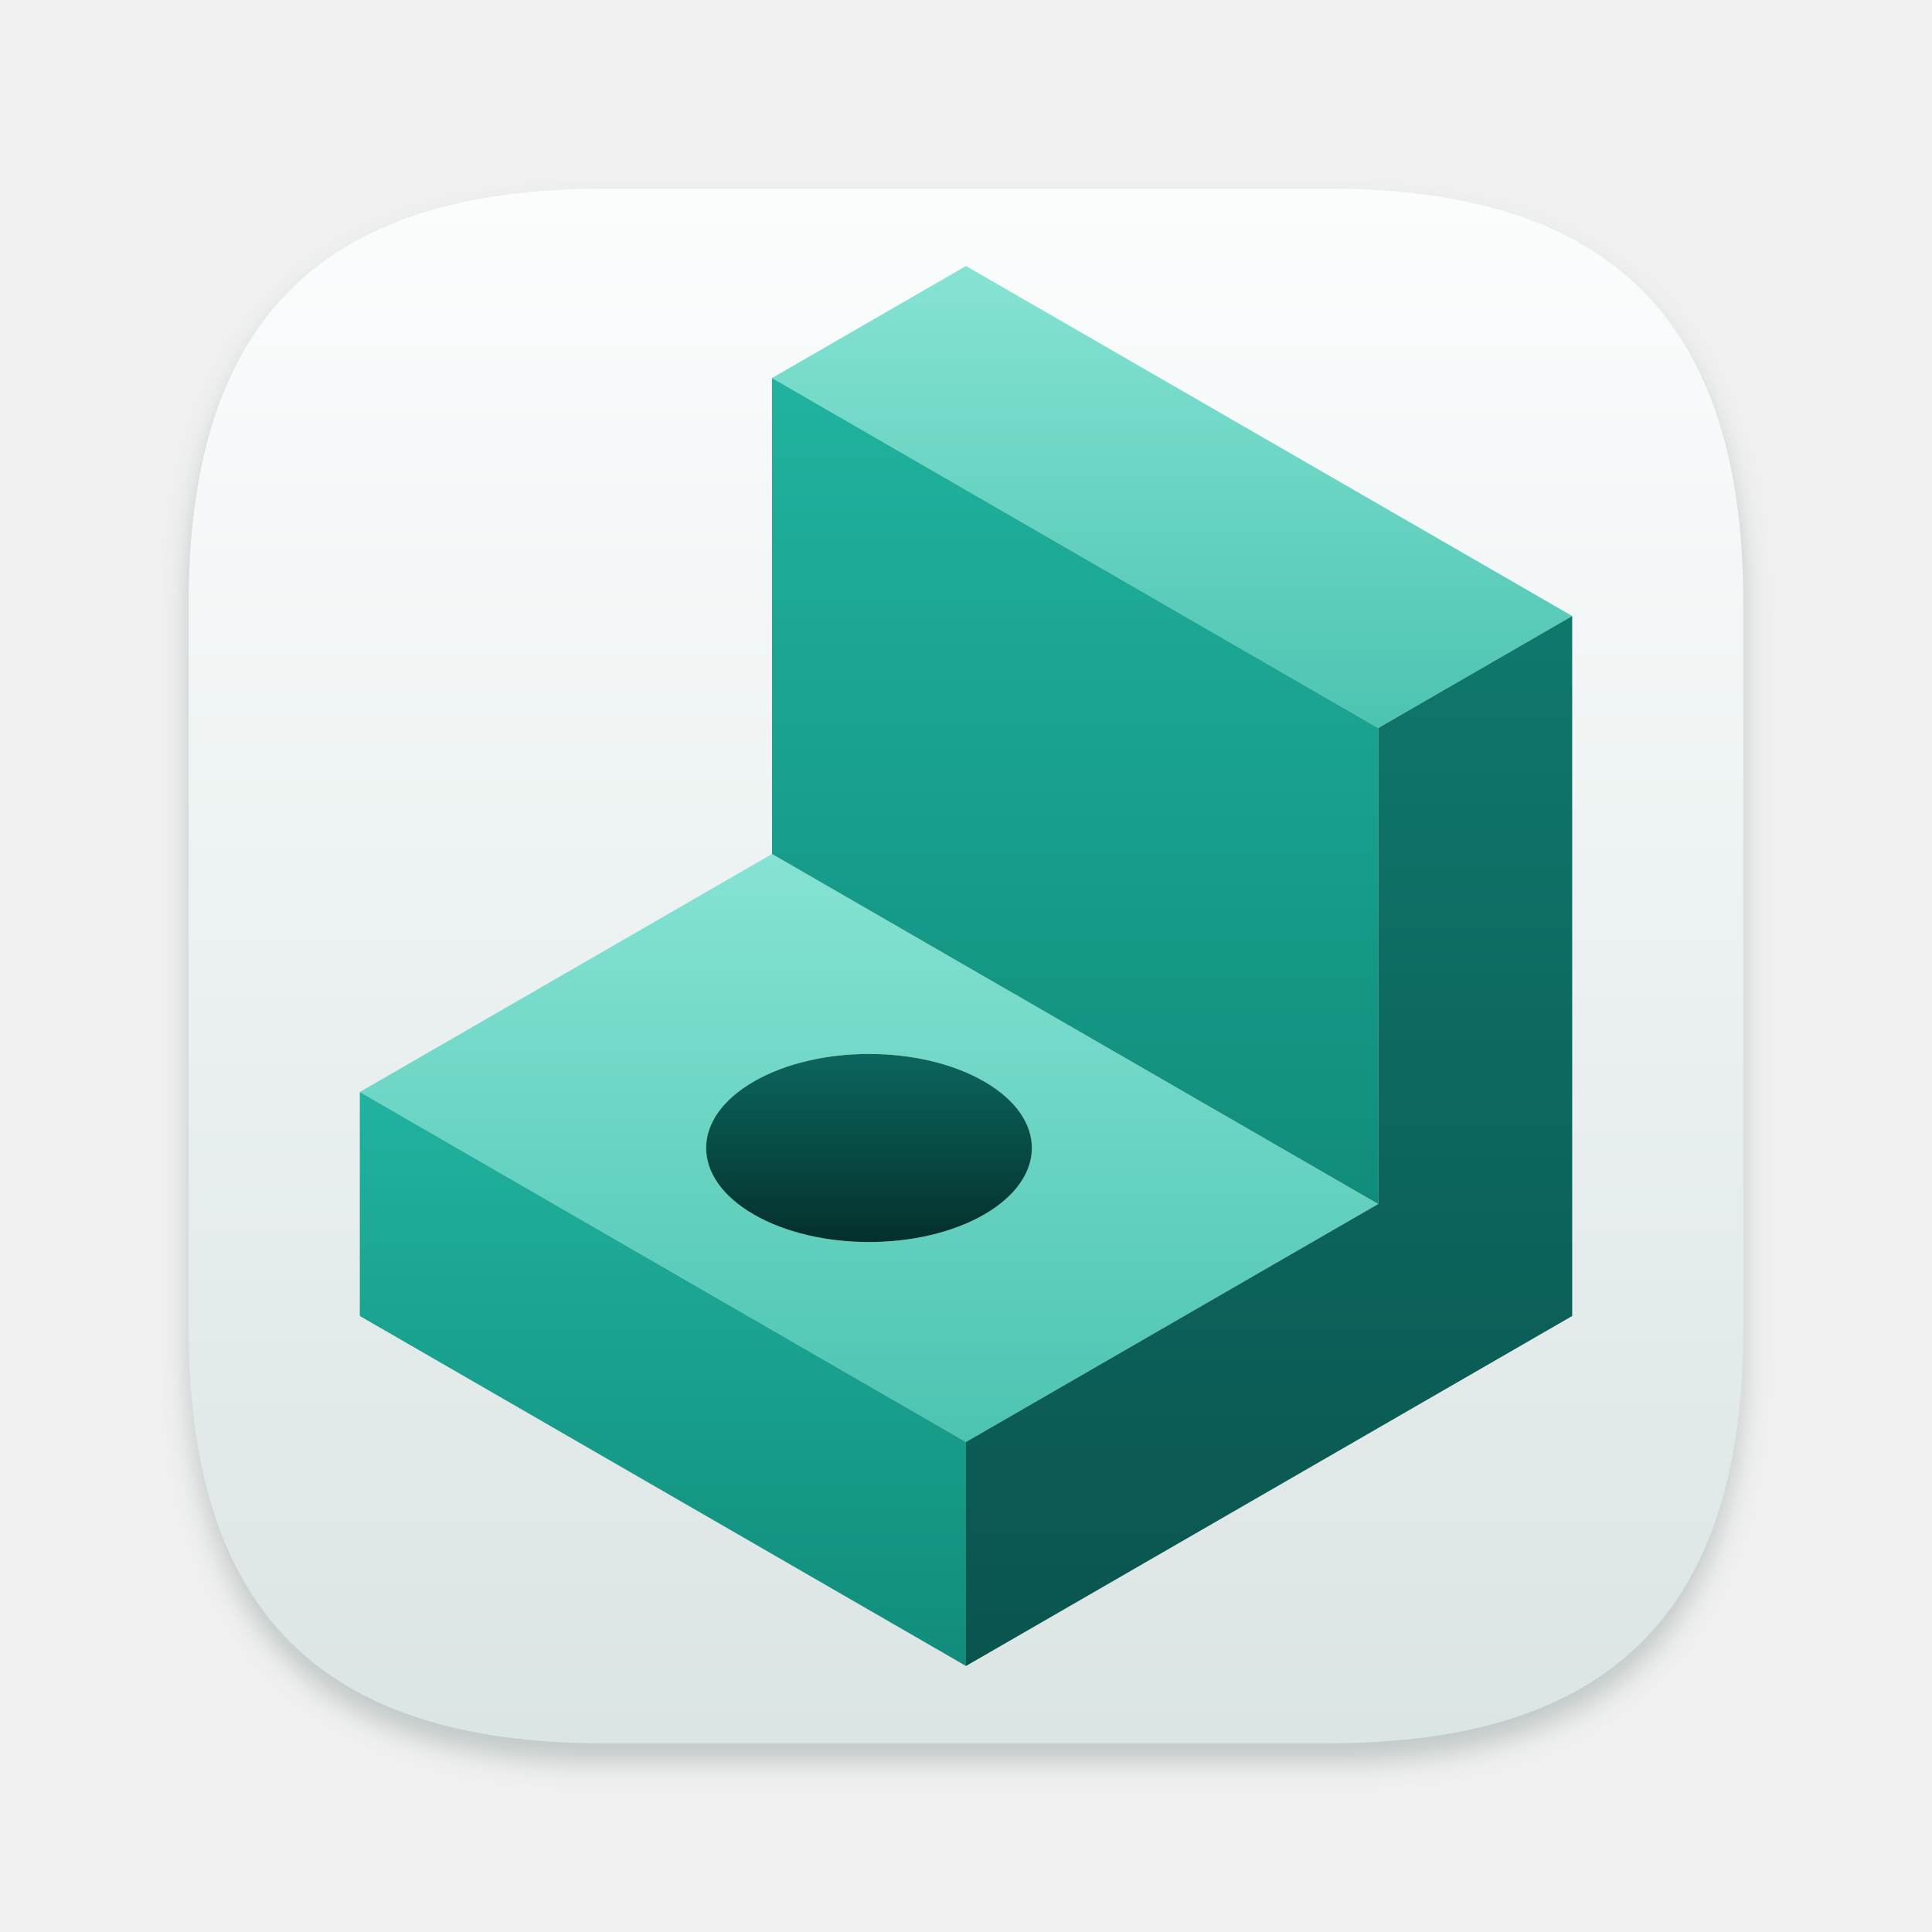
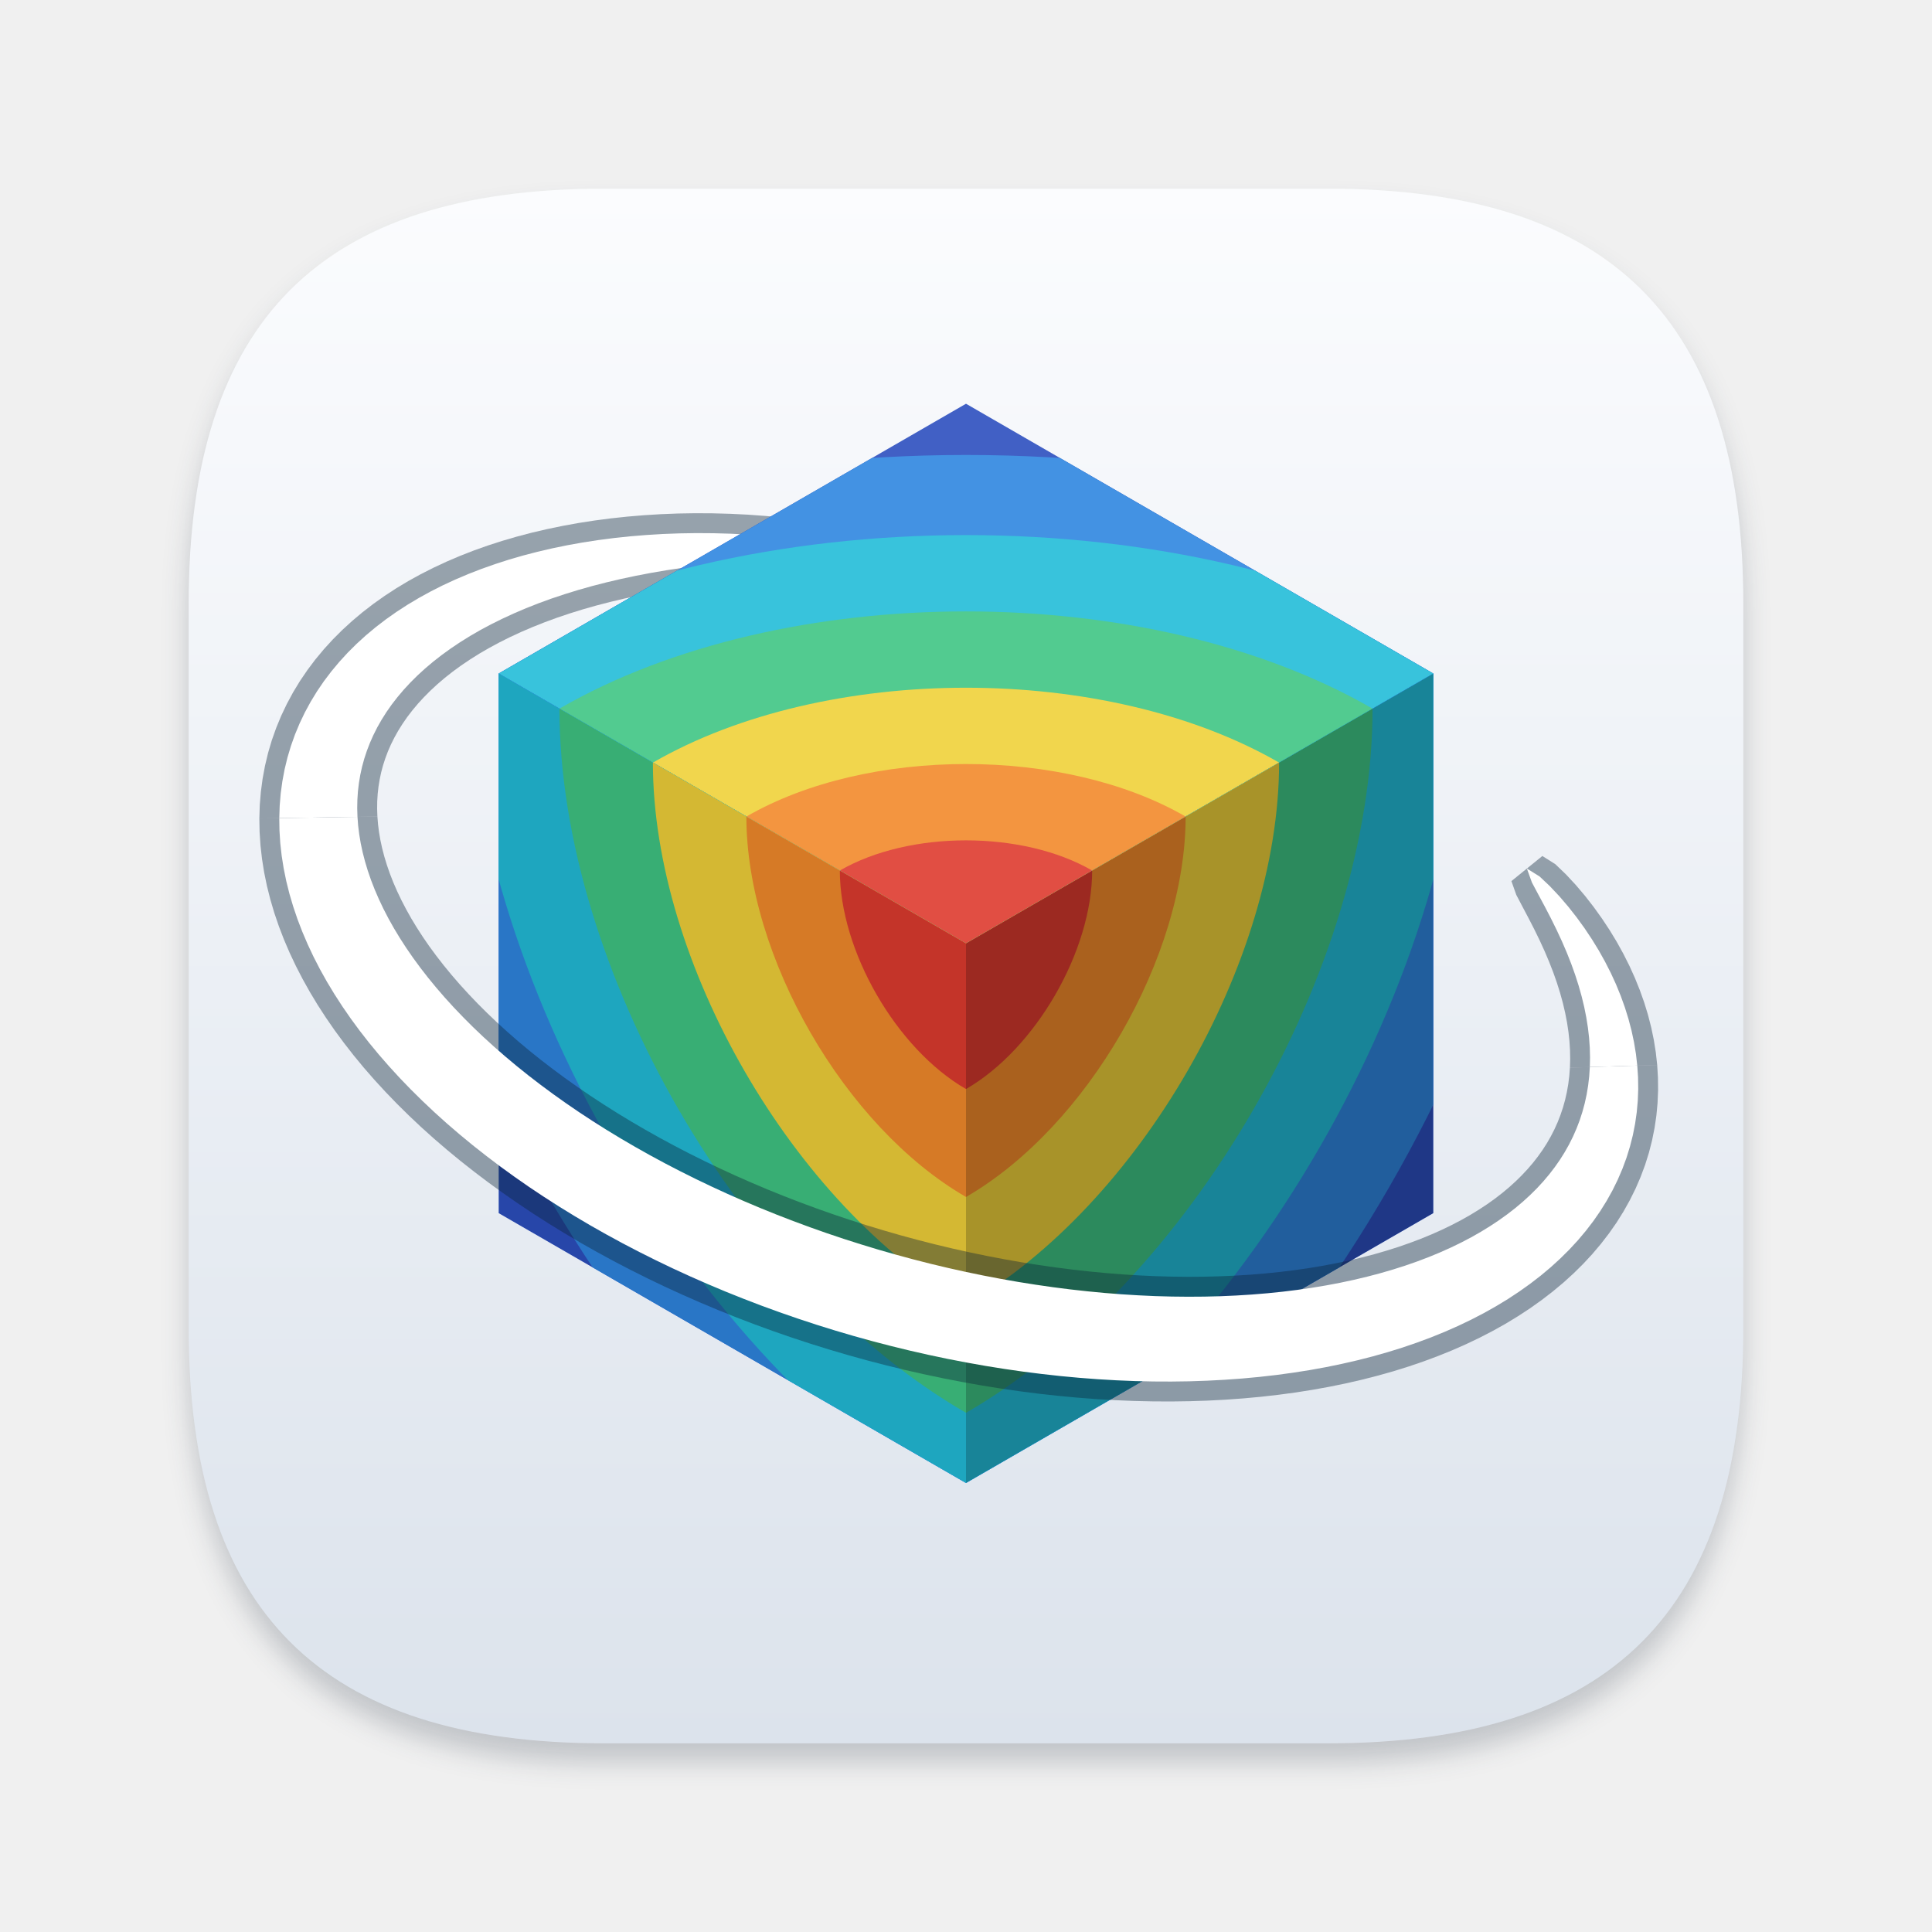
<svg xmlns="http://www.w3.org/2000/svg" width="1024" height="1024" viewBox="0 0 1024 1024">
  <defs>
    <filter id="filter-1" filterUnits="userSpaceOnUse" x="67" y="67" width="890" height="890" data-vc-blend="multiply" color-interpolation-filters="sRGB">
      <feGaussianBlur in="SourceAlpha" stdDeviation="7" />
      <feOffset dx="0" dy="10" result="shadow" />
-       <feFlood flood-color="#1d3b38" flood-opacity="0.22" />
+       <feFlood flood-color="#1d2b3b" flood-opacity="0.22" />
      <feComposite in2="shadow" operator="in" result="paint" />
      <feMerge>
        <feMergeNode in="paint" />
        <feMergeNode in="SourceGraphic" />
      </feMerge>
    </filter>
    <linearGradient id="linear-gradient-1" x1="512" y1="100" x2="512" y2="924" gradientUnits="userSpaceOnUse">
-       <stop offset="0" stop-color="#fbfdfd" />
-       <stop offset="1" stop-color="#dbe5e4" />
+       <stop offset="0" stop-color="#fbfcfe" />
+       <stop offset="1" stop-color="#dce3ec" />
    </linearGradient>
-     <linearGradient id="linear-gradient-2" x1="512" y1="141" x2="512" y2="385.86" gradientUnits="userSpaceOnUse">
-       <stop offset="0" stop-color="#86e3d3" />
-       <stop offset="1" stop-color="#4cc4b1" />
-     </linearGradient>
-     <linearGradient id="linear-gradient-3" x1="512" y1="452.64" x2="512" y2="764.28" gradientUnits="userSpaceOnUse">
-       <stop offset="0" stop-color="#86e3d3" />
-       <stop offset="1" stop-color="#4cc4b1" />
-     </linearGradient>
-     <linearGradient id="linear-gradient-4" x1="512" y1="200.36" x2="512" y2="638.14" gradientUnits="userSpaceOnUse">
-       <stop offset="0" stop-color="#20b39f" />
-       <stop offset="1" stop-color="#118c7c" />
-     </linearGradient>
-     <linearGradient id="linear-gradient-5" x1="512" y1="578.78" x2="512" y2="883" gradientUnits="userSpaceOnUse">
-       <stop offset="0" stop-color="#20b39f" />
-       <stop offset="1" stop-color="#118c7c" />
-     </linearGradient>
-     <linearGradient id="linear-gradient-6" x1="512" y1="326.5" x2="512" y2="883" gradientUnits="userSpaceOnUse">
-       <stop offset="0" stop-color="#0f786d" />
-       <stop offset="1" stop-color="#0a544e" />
-     </linearGradient>
-     <linearGradient id="linear-gradient-7" x1="512" y1="558.616" x2="512" y2="658.304" gradientUnits="userSpaceOnUse">
-       <stop offset="0" stop-color="#0b665e" />
-       <stop offset="1" stop-color="#04302c" />
-     </linearGradient>
+     <clipPath id="clip-path-1">
+       <path d="M512 214 L759.68 357 L512 500 L264.32 357 Z" />
+     </clipPath>
+     <clipPath id="clip-path-2">
+       <path d="M264.32 357 L512 500 L512 786 L264.32 643 Z" />
+     </clipPath>
+     <clipPath id="clip-path-3">
+       <path d="M759.68 643 L512 786 L512 500 L759.68 357 Z" />
+     </clipPath>
  </defs>
  <g id="Backdrop">
    <g filter="url(#filter-1)">
      <path id="backdrop" d="M320 100 L704 100 C854 100 924 170 924 320 L924 704 C924 854 854 924 704 924 L320 924 C170 924 100 854 100 704 L100 320 C100 170 170 100 320 100 Z" fill="url(#linear-gradient-1)" />
    </g>
  </g>
-   <g id="Part">
-     <path id="wall_top" data-name="wall top" d="M512 141 L833.3 326.5 L730.48 385.86 L409.19 200.36 Z" fill="url(#linear-gradient-2)" />
-     <path id="base_top" data-name="base top" d="M409.19 452.64 L730.48 638.14 L512 764.28 L190.7 578.78 Z M521.64 643.71 C555.35 624.24 555.35 592.68 521.64 573.22 C487.92 553.75 433.26 553.75 399.55 573.22 C365.83 592.68 365.83 624.24 399.55 643.71 C433.26 663.17 487.92 663.17 521.64 643.71 Z" fill="url(#linear-gradient-3)" />
-     <path id="wall_front" data-name="wall front" d="M409.19 200.36 L730.48 385.86 L730.48 638.14 L409.19 452.64 Z" fill="url(#linear-gradient-4)" />
-     <path id="base_front" data-name="base front" d="M190.7 578.78 L512 764.28 L512 883 L190.7 697.5 Z" fill="url(#linear-gradient-5)" />
-     <path id="end" d="M833.3 697.5 L512 883 L512 764.28 L730.48 638.14 L730.48 385.86 L833.3 326.5 Z" fill="url(#linear-gradient-6)" />
-     <path id="bolt_hole" data-name="bolt hole" d="M521.64 643.71 C487.92 663.17 433.26 663.17 399.55 643.71 C365.83 624.24 365.83 592.68 399.55 573.22 C433.26 553.75 487.92 553.75 521.64 573.22 C555.35 592.68 555.35 624.24 521.64 643.71 Z" fill="url(#linear-gradient-7)" />
+   <g id="Flow_behind" data-name="Flow behind">
+     <path id="streamline_1_halo" data-name="streamline 1 halo" d="M453.34 282.39 L443.98 278.95 L434.4 277.04 L424.84 275.56 L415.3 274.39 L405.8 273.47 L396.36 272.78 L386.98 272.32 L377.67 272.07 L368.44 272.02 L359.29 272.17 L350.24 272.53 L341.28 273.08 L332.43 273.82 L323.7 274.76 L315.08 275.89 L306.58 277.21 L298.22 278.73 L289.99 280.43 L281.9 282.32 L273.96 284.41 L266.18 286.68 L258.55 289.14 L251.08 291.8 L243.78 294.65 L236.66 297.69 L229.72 300.93 L222.96 304.36 L216.39 307.98 L210.02 311.81 L203.86 315.83 L197.91 320.05 L192.18 324.47 L186.68 329.09 L181.41 333.91 L176.39 338.93 L171.63 344.14 L167.14 349.55 L162.93 355.15 L159 360.93 L155.38 366.89 L152.07 373.02 L149.07 379.31 L146.41 385.75 L144.08 392.32 L142.1 399.02 L140.47 405.82 L139.19 412.71 L138.26 419.68 L137.68 426.72 L137.46 433.81 L200.03 432.76 L199.89 428.72 L199.94 424.74 L200.18 420.82 L200.61 416.96 L201.23 413.14 L202.03 409.36 L203.03 405.62 L204.23 401.91 L205.62 398.22 L207.22 394.56 L209.04 390.91 L211.07 387.28 L213.33 383.68 L215.81 380.09 L218.54 376.53 L221.5 372.99 L224.71 369.49 L228.16 366.03 L231.86 362.61 L235.81 359.24 L240.01 355.93 L244.46 352.69 L249.16 349.52 L254.1 346.42 L259.29 343.41 L264.71 340.49 L270.36 337.66 L276.24 334.94 L282.35 332.32 L288.67 329.81 L295.21 327.41 L301.95 325.14 L308.9 322.98 L316.03 320.95 L323.36 319.05 L330.86 317.27 L338.54 315.63 L346.39 314.12 L354.39 312.73 L362.55 311.48 L370.86 310.37 L379.3 309.37 L387.88 308.51 L396.58 307.76 L405.41 307.13 L414.35 306.59 L423.4 306.13 L432.56 305.69 L441.84 305.16 L451.45 303.42 Z M878.35 564.48 L877.61 557.78 L876.54 551.09 L875.15 544.44 L873.45 537.82 L871.43 531.24 L869.11 524.72 L866.49 518.24 L863.58 511.82 L860.38 505.47 L856.9 499.18 L853.13 492.97 L849.08 486.85 L844.75 480.81 L840.14 474.88 L835.22 469.07 L829.97 463.42 L824.32 458.01 L817.48 453.7 L801.08 467 L803.66 474.3 L806.95 480.56 L810.15 486.62 L813.2 492.55 L816.05 498.39 L818.68 504.14 L821.08 509.81 L823.26 515.4 L825.19 520.89 L826.89 526.3 L828.35 531.61 L829.57 536.83 L830.56 541.94 L831.31 546.94 L831.84 551.84 L832.14 556.63 L832.22 561.3 L832.09 565.87 Z" fill="#0b2236" opacity="0.4" />
+     <path id="streamline_1" data-name="streamline 1" d="M452.39 292.9 L443.12 289.47 L433.73 287.58 L424.34 286.11 L414.99 284.94 L405.68 284.03 L396.43 283.34 L387.24 282.87 L378.13 282.62 L369.1 282.56 L360.16 282.7 L351.32 283.03 L342.59 283.56 L333.96 284.27 L325.45 285.17 L317.07 286.26 L308.81 287.53 L300.7 288.99 L292.72 290.63 L284.89 292.45 L277.22 294.45 L269.7 296.63 L262.35 299 L255.17 301.54 L248.17 304.26 L241.34 307.16 L234.7 310.23 L228.26 313.49 L222.01 316.93 L215.96 320.54 L210.12 324.33 L204.49 328.3 L199.09 332.45 L193.91 336.78 L188.97 341.28 L184.27 345.96 L179.83 350.81 L175.64 355.83 L171.71 361.01 L168.06 366.36 L164.7 371.87 L161.62 377.52 L158.85 383.32 L156.37 389.25 L154.22 395.3 L152.37 401.47 L150.85 407.74 L149.66 414.1 L148.78 420.55 L148.24 427.06 L148.02 433.63 L189.47 432.94 L189.33 428.38 L189.42 423.88 L189.71 419.43 L190.23 415.04 L190.96 410.69 L191.9 406.39 L193.07 402.13 L194.46 397.91 L196.07 393.73 L197.91 389.59 L199.98 385.48 L202.29 381.42 L204.83 377.4 L207.62 373.42 L210.66 369.5 L213.94 365.62 L217.47 361.8 L221.25 358.04 L225.28 354.35 L229.55 350.74 L234.08 347.2 L238.85 343.75 L243.86 340.38 L249.11 337.11 L254.6 333.94 L260.32 330.88 L266.27 327.93 L272.44 325.09 L278.82 322.36 L285.42 319.76 L292.22 317.28 L299.22 314.94 L306.42 312.72 L313.8 310.63 L321.37 308.68 L329.11 306.86 L337.02 305.18 L345.08 303.64 L353.31 302.23 L361.68 300.96 L370.19 299.83 L378.84 298.83 L387.62 297.95 L396.52 297.2 L405.53 296.57 L414.66 296.03 L423.9 295.58 L433.24 295.15 L442.7 294.63 Z M867.79 564.79 L867.08 558.59 L866.06 552.4 L864.74 546.22 L863.12 540.06 L861.21 533.92 L859.01 527.81 L856.53 521.73 L853.76 515.7 L850.71 509.71 L847.39 503.77 L843.78 497.89 L839.91 492.07 L835.75 486.33 L831.31 480.67 L826.57 475.13 L821.5 469.73 L816.02 464.55 L809.28 460.35 L809.28 460.35 L811.96 467.76 L815.42 474.25 L818.81 480.56 L822.03 486.76 L825.05 492.88 L827.86 498.92 L830.43 504.9 L832.77 510.81 L834.86 516.65 L836.71 522.42 L838.31 528.12 L839.67 533.73 L840.77 539.27 L841.63 544.71 L842.25 550.06 L842.62 555.32 L842.75 560.49 L842.64 565.55 Z" fill="#ffffff" />
+   </g>
+   <g id="Top_face" data-name="Top face" clip-path="url(#clip-path-1)">
+     <path id="top" d="M512 214 L759.68 357 L512 500 L264.32 357 Z" fill="#2c4fbf" />
+     <path id="top_band_1" data-name="top band 1" d="M829.03 683.04 C653.94 784.13 370.06 784.13 194.97 683.04 C19.87 581.95 19.87 418.05 194.97 316.96 C370.06 215.87 653.94 215.87 829.03 316.96 C1004.13 418.05 1004.13 581.95 829.03 683.04 Z" fill="#2f86e0" />
+     <path id="top_band_2" data-name="top band 2" d="M777.02 653.01 C630.65 737.52 393.35 737.52 246.98 653.01 C100.61 568.5 100.61 431.5 246.98 346.99 C393.35 262.48 630.65 262.48 777.02 346.99 C923.39 431.5 923.39 568.5 777.02 653.01 Z" fill="#22bcd8" />
+     <path id="top_band_3" data-name="top band 3" d="M727.48 624.41 C608.48 693.12 415.52 693.12 296.52 624.41 C177.51 555.7 177.51 444.3 296.52 375.59 C415.52 306.88 608.48 306.88 727.48 375.59 C846.49 444.3 846.49 555.7 727.48 624.41 Z" fill="#3fc584" />
+     <path id="top_band_4" data-name="top band 4" d="M677.95 595.81 C586.3 648.72 437.7 648.72 346.05 595.81 C254.4 542.9 254.4 457.1 346.05 404.19 C437.7 351.28 586.3 351.28 677.95 404.19 C769.6 457.1 769.6 542.9 677.95 595.81 Z" fill="#f0d13a" />
+     <path id="top_band_5" data-name="top band 5" d="M628.41 567.21 C564.12 604.33 459.88 604.33 395.59 567.21 C331.3 530.09 331.3 469.91 395.59 432.79 C459.88 395.67 564.12 395.67 628.41 432.79 C692.7 469.91 692.7 530.09 628.41 567.21 Z" fill="#f28a2b" />
+     <path id="top_band_6" data-name="top band 6" d="M578.87 538.61 C541.94 559.93 482.06 559.93 445.13 538.61 C408.19 517.29 408.19 482.71 445.13 461.39 C482.06 440.07 541.94 440.07 578.87 461.39 C615.81 482.71 615.81 517.29 578.87 538.61 Z" fill="#de3b2f" />
+     <path id="top_shade" data-name="top shade" d="M512 214 L759.68 357 L512 500 L264.32 357 Z" fill="#ffffff" opacity="0.1" />
+   </g>
+   <g id="Left_face" data-name="Left face" clip-path="url(#clip-path-2)">
+     <path id="left" d="M264.32 357 L512 500 L512 786 L264.32 643 Z" fill="#2c4fbf" />
+     <path id="left_band_1" data-name="left band 1" d="M829.03 683.04 C829.03 480.86 687.09 235.01 512 133.92 C336.91 32.83 194.97 114.78 194.97 316.96 C194.97 519.14 336.91 764.99 512 866.08 C687.09 967.17 829.03 885.22 829.03 683.04 Z" fill="#2f86e0" />
+     <path id="left_band_2" data-name="left band 2" d="M777.02 653.01 C777.02 484 658.37 278.49 512 193.98 C365.63 109.47 246.98 177.98 246.98 346.99 C246.98 516 365.63 721.51 512 806.02 C658.37 890.53 777.02 822.02 777.02 653.01 Z" fill="#22bcd8" />
+     <path id="left_band_3" data-name="left band 3" d="M727.48 624.41 C727.48 486.99 631.01 319.89 512 251.18 C392.99 182.47 296.52 238.17 296.52 375.59 C296.52 513.01 392.99 680.11 512 748.82 C631.01 817.53 727.48 761.83 727.48 624.41 Z" fill="#3fc584" />
+     <path id="left_band_4" data-name="left band 4" d="M677.95 595.81 C677.95 489.98 603.65 361.29 512 308.38 C420.35 255.47 346.05 298.36 346.05 404.19 C346.05 510.02 420.35 638.71 512 691.62 C603.65 744.53 677.95 701.64 677.95 595.81 Z" fill="#f0d13a" />
+     <path id="left_band_5" data-name="left band 5" d="M628.41 567.21 C628.41 492.97 576.29 402.7 512 365.58 C447.71 328.46 395.59 358.55 395.59 432.79 C395.59 507.03 447.71 597.3 512 634.42 C576.29 671.54 628.41 641.45 628.41 567.21 Z" fill="#f28a2b" />
+     <path id="left_band_6" data-name="left band 6" d="M578.87 538.61 C578.87 495.96 548.93 444.1 512 422.78 C475.07 401.46 445.13 418.74 445.13 461.39 C445.13 504.04 475.07 555.9 512 577.22 C548.93 598.54 578.87 581.26 578.87 538.61 Z" fill="#de3b2f" />
+     <path id="left_shade" data-name="left shade" d="M264.32 357 L512 500 L512 786 L264.32 643 Z" fill="#000000" opacity="0.12" />
+   </g>
+   <g id="Right_face" data-name="Right face" clip-path="url(#clip-path-3)">
+     <path id="right" d="M759.68 643 L512 786 L512 500 L759.68 357 Z" fill="#2c4fbf" />
+     <path id="right_band_1" data-name="right band 1" d="M194.97 683.04 C194.97 480.86 336.91 235.01 512 133.92 C687.09 32.83 829.03 114.78 829.03 316.96 C829.03 519.14 687.09 764.99 512 866.08 C336.91 967.17 194.97 885.22 194.97 683.04 Z" fill="#2f86e0" />
+     <path id="right_band_2" data-name="right band 2" d="M246.98 653.01 C246.98 484 365.63 278.49 512 193.98 C658.37 109.47 777.02 177.98 777.02 346.99 C777.02 516 658.37 721.51 512 806.02 C365.63 890.53 246.98 822.02 246.98 653.01 Z" fill="#22bcd8" />
+     <path id="right_band_3" data-name="right band 3" d="M296.52 624.41 C296.52 486.99 392.99 319.89 512 251.18 C631.01 182.47 727.48 238.17 727.48 375.59 C727.48 513.01 631.01 680.11 512 748.82 C392.99 817.53 296.52 761.83 296.52 624.41 Z" fill="#3fc584" />
+     <path id="right_band_4" data-name="right band 4" d="M346.05 595.81 C346.05 489.98 420.35 361.29 512 308.38 C603.65 255.47 677.95 298.36 677.95 404.19 C677.95 510.02 603.65 638.71 512 691.62 C420.35 744.53 346.05 701.64 346.05 595.81 Z" fill="#f0d13a" />
+     <path id="right_band_5" data-name="right band 5" d="M395.59 567.21 C395.59 492.97 447.71 402.7 512 365.58 C576.29 328.46 628.41 358.55 628.41 432.79 C628.41 507.03 576.29 597.3 512 634.42 C447.71 671.54 395.59 641.45 395.59 567.21 Z" fill="#f28a2b" />
+     <path id="right_band_6" data-name="right band 6" d="M445.13 538.61 C445.13 495.96 475.07 444.1 512 422.78 C548.93 401.46 578.87 418.74 578.87 461.39 C578.87 504.04 548.93 555.9 512 577.22 C475.07 598.54 445.13 581.26 445.13 538.61 Z" fill="#de3b2f" />
+     <path id="right_shade" data-name="right shade" d="M759.68 643 L512 786 L512 500 L759.68 357 Z" fill="#000000" opacity="0.3" />
+   </g>
+   <g id="Flow_in_front" data-name="Flow in front">
+     <path id="streamline_1_halo-2" data-name="streamline 1 halo" d="M137.46 433.81 L137.59 440.93 L138.06 448.08 L138.87 455.24 L140.01 462.4 L141.48 469.56 L143.28 476.71 L145.38 483.83 L147.8 490.92 L150.51 497.98 L153.52 505 L156.82 511.98 L160.4 518.92 L164.25 525.8 L168.37 532.63 L172.76 539.41 L177.4 546.12 L182.3 552.77 L187.44 559.36 L192.82 565.88 L198.45 572.33 L204.3 578.7 L210.38 585 L216.68 591.22 L223.19 597.36 L229.92 603.41 L236.85 609.37 L243.98 615.25 L251.31 621.02 L258.82 626.71 L266.52 632.29 L274.39 637.76 L282.44 643.14 L290.65 648.4 L299.02 653.54 L307.54 658.58 L316.22 663.49 L325.03 668.28 L333.98 672.95 L343.05 677.49 L352.25 681.9 L361.56 686.17 L370.98 690.31 L380.5 694.31 L390.11 698.17 L399.81 701.88 L409.6 705.45 L419.45 708.87 L429.37 712.13 L439.35 715.24 L449.38 718.2 L459.46 721 L469.57 723.63 L479.71 726.11 L489.87 728.41 L500.05 730.56 L510.24 732.53 L520.42 734.34 L530.6 735.98 L540.77 737.44 L550.91 738.73 L561.02 739.84 L571.1 740.78 L581.14 741.55 L591.12 742.13 L601.05 742.54 L610.91 742.76 L620.7 742.81 L630.41 742.67 L640.03 742.36 L649.57 741.86 L659 741.18 L668.33 740.32 L677.55 739.27 L686.65 738.05 L695.62 736.63 L704.46 735.04 L713.16 733.26 L721.72 731.3 L730.13 729.15 L738.39 726.83 L746.48 724.31 L754.4 721.62 L762.15 718.73 L769.72 715.67 L777.1 712.42 L784.28 708.99 L791.27 705.37 L798.05 701.58 L804.61 697.59 L810.96 693.43 L817.07 689.08 L822.95 684.55 L828.59 679.85 L833.97 674.97 L839.1 669.91 L843.95 664.68 L848.52 659.28 L852.8 653.73 L856.79 648.02 L860.46 642.16 L863.82 636.16 L866.86 630.03 L869.56 623.79 L871.93 617.44 L873.95 611 L875.62 604.48 L876.94 597.9 L877.92 591.27 L878.54 584.59 L878.82 577.9 L878.75 571.19 L878.35 564.48 L832.09 565.87 L831.75 570.31 L831.21 574.65 L830.46 578.88 L829.53 583 L828.4 587.03 L827.08 590.96 L825.58 594.8 L823.89 598.55 L822.01 602.23 L819.95 605.83 L817.69 609.36 L815.23 612.83 L812.58 616.24 L809.72 619.58 L806.66 622.86 L803.39 626.08 L799.91 629.24 L796.21 632.33 L792.29 635.36 L788.15 638.31 L783.79 641.18 L779.22 643.98 L774.42 646.69 L769.41 649.3 L764.18 651.83 L758.73 654.26 L753.08 656.58 L747.22 658.79 L741.15 660.9 L734.89 662.88 L728.44 664.75 L721.79 666.49 L714.97 668.11 L707.97 669.59 L700.79 670.94 L693.46 672.16 L685.96 673.23 L678.32 674.17 L670.53 674.96 L662.6 675.61 L654.54 676.12 L646.36 676.47 L638.06 676.68 L629.65 676.74 L621.15 676.64 L612.54 676.4 L603.86 676 L595.09 675.46 L586.26 674.76 L577.36 673.91 L568.4 672.91 L559.4 671.76 L550.36 670.46 L541.29 669.01 L532.19 667.41 L523.08 665.67 L513.96 663.78 L504.85 661.75 L495.74 659.57 L486.64 657.25 L477.57 654.8 L468.54 652.2 L459.54 649.48 L450.59 646.62 L441.69 643.63 L432.86 640.52 L424.1 637.28 L415.41 633.92 L406.81 630.44 L398.31 626.84 L389.9 623.14 L381.61 619.32 L373.42 615.4 L365.36 611.39 L357.43 607.27 L349.63 603.06 L341.98 598.76 L334.47 594.38 L327.12 589.92 L319.94 585.38 L312.91 580.77 L306.07 576.09 L299.4 571.36 L292.92 566.56 L286.62 561.72 L280.53 556.83 L274.63 551.9 L268.94 546.93 L263.46 541.94 L258.2 536.92 L253.15 531.89 L248.33 526.84 L243.72 521.79 L239.35 516.74 L235.21 511.7 L231.3 506.67 L227.62 501.67 L224.18 496.69 L220.98 491.74 L218.01 486.84 L215.28 481.97 L212.78 477.16 L210.51 472.41 L208.47 467.72 L206.66 463.09 L205.08 458.54 L203.71 454.05 L202.56 449.64 L201.62 445.31 L200.89 441.05 L200.36 436.87 L200.03 432.76 Z" fill="#0b2236" opacity="0.4" />
+     <path id="streamline_1-2" data-name="streamline 1" d="M148.02 433.63 L148.13 440.25 L148.55 446.91 L149.3 453.59 L150.36 460.29 L151.73 467.01 L153.41 473.73 L155.39 480.44 L157.66 487.15 L160.23 493.84 L163.08 500.51 L166.21 507.16 L169.62 513.78 L173.3 520.37 L177.25 526.91 L181.46 533.42 L185.92 539.88 L190.64 546.3 L195.6 552.66 L200.81 558.97 L206.25 565.21 L211.92 571.4 L217.82 577.51 L223.95 583.56 L230.29 589.54 L236.84 595.44 L243.6 601.25 L250.56 606.99 L257.72 612.63 L265.06 618.19 L272.59 623.65 L280.3 629.02 L288.19 634.28 L296.24 639.44 L304.45 644.49 L312.81 649.43 L321.33 654.25 L329.98 658.96 L338.77 663.54 L347.69 668 L356.73 672.34 L365.89 676.54 L375.15 680.61 L384.52 684.55 L393.98 688.34 L403.53 692 L413.16 695.51 L422.86 698.87 L432.62 702.09 L442.45 705.15 L452.32 708.06 L462.24 710.81 L472.2 713.4 L482.18 715.84 L492.19 718.11 L502.2 720.22 L512.23 722.16 L522.25 723.94 L532.27 725.55 L542.26 726.99 L552.24 728.25 L562.18 729.35 L572.08 730.27 L581.94 731.02 L591.75 731.59 L601.49 731.99 L611.17 732.21 L620.77 732.25 L630.29 732.12 L639.72 731.8 L649.05 731.31 L658.28 730.65 L667.4 729.8 L676.4 728.78 L685.28 727.57 L694.03 726.2 L702.64 724.64 L711.11 722.9 L719.43 720.99 L727.59 718.91 L735.59 716.64 L743.42 714.21 L751.07 711.59 L758.55 708.81 L765.83 705.85 L772.92 702.72 L779.81 699.42 L786.5 695.95 L792.97 692.31 L799.23 688.51 L805.25 684.54 L811.05 680.41 L816.61 676.12 L821.92 671.67 L826.97 667.06 L831.77 662.3 L836.3 657.4 L840.55 652.35 L844.53 647.17 L848.21 641.85 L851.6 636.41 L854.69 630.86 L857.47 625.19 L859.94 619.43 L862.1 613.58 L863.93 607.65 L865.45 601.65 L866.64 595.59 L867.51 589.49 L868.06 583.35 L868.29 577.18 L868.2 570.99 L867.79 564.79 L842.64 565.55 L842.31 570.51 L841.74 575.37 L840.95 580.13 L839.94 584.78 L838.7 589.34 L837.26 593.79 L835.59 598.15 L833.72 602.42 L831.63 606.59 L829.33 610.67 L826.82 614.67 L824.09 618.58 L821.15 622.4 L818 626.14 L814.63 629.8 L811.04 633.36 L807.23 636.85 L803.21 640.24 L798.96 643.54 L794.5 646.74 L789.82 649.85 L784.92 652.86 L779.81 655.77 L774.48 658.57 L768.94 661.25 L763.2 663.82 L757.25 666.28 L751.1 668.61 L744.76 670.82 L738.22 672.9 L731.5 674.85 L724.59 676.67 L717.51 678.35 L710.26 679.9 L702.85 681.3 L695.28 682.56 L687.55 683.67 L679.68 684.64 L671.67 685.46 L663.53 686.13 L655.26 686.65 L646.88 687.02 L638.38 687.23 L629.77 687.29 L621.07 687.2 L612.28 686.96 L603.41 686.55 L594.46 686 L585.45 685.29 L576.37 684.42 L567.25 683.41 L558.07 682.24 L548.86 680.91 L539.62 679.44 L530.36 677.81 L521.09 676.04 L511.81 674.12 L502.53 672.05 L493.26 669.84 L484.01 667.48 L474.79 664.98 L465.59 662.35 L456.44 659.57 L447.33 656.67 L438.28 653.63 L429.3 650.46 L420.38 647.16 L411.54 643.74 L402.79 640.2 L394.13 636.54 L385.57 632.77 L377.12 628.88 L368.78 624.89 L360.57 620.79 L352.48 616.6 L344.52 612.3 L336.71 607.91 L329.05 603.44 L321.54 598.88 L314.18 594.23 L307 589.52 L299.99 584.73 L293.16 579.87 L286.51 574.95 L280.04 569.98 L273.78 564.95 L267.71 559.87 L261.85 554.75 L256.19 549.6 L250.75 544.41 L245.53 539.19 L240.52 533.96 L235.74 528.71 L231.19 523.44 L226.87 518.18 L222.78 512.91 L218.92 507.65 L215.31 502.41 L211.93 497.18 L208.78 491.97 L205.88 486.8 L203.22 481.66 L200.8 476.55 L198.61 471.49 L196.66 466.48 L194.95 461.52 L193.47 456.61 L192.22 451.76 L191.19 446.96 L190.4 442.23 L189.82 437.55 L189.47 432.94 Z" fill="#ffffff" />
  </g>
</svg>
